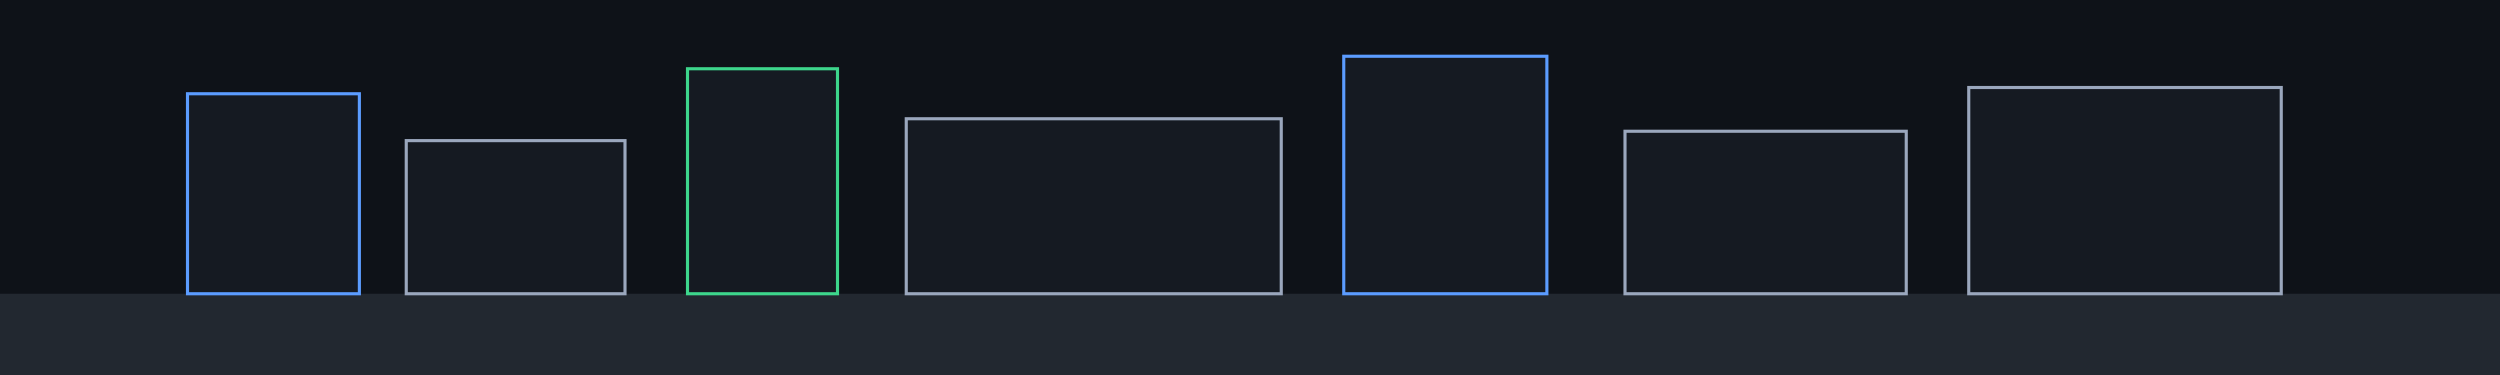
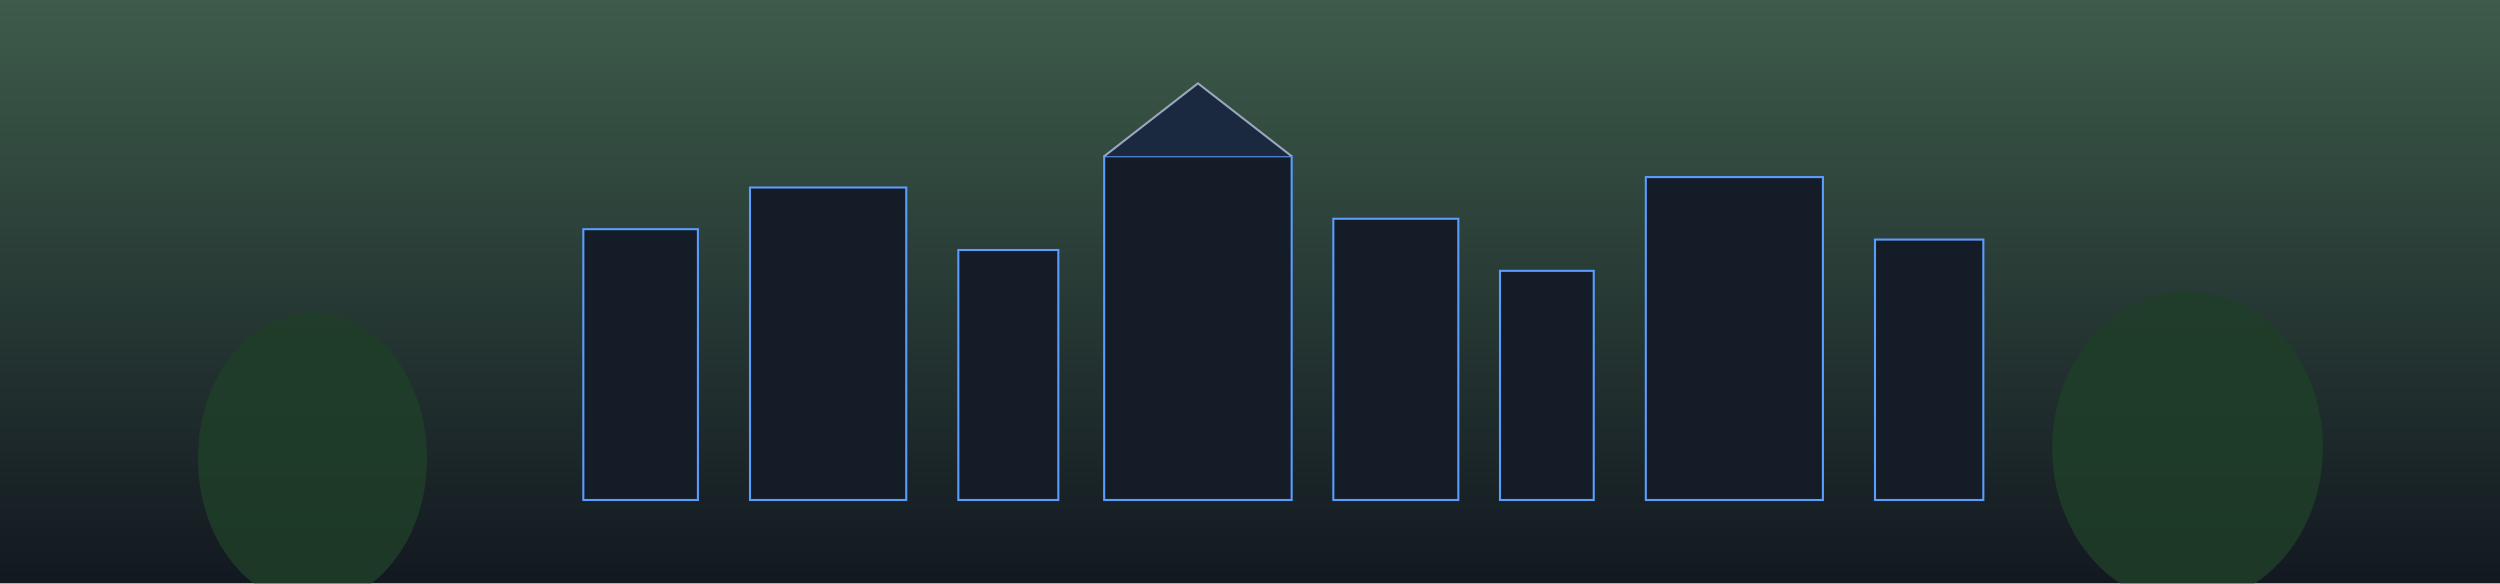
- <svg xmlns="http://www.w3.org/2000/svg" viewBox="0 0 800 120" preserveAspectRatio="xMidYMax slice" aria-hidden="true">
-   <rect width="800" height="120" fill="#0e1218" />
-   <rect x="0" y="94" width="800" height="26" fill="#222830" />
-   <rect x="60" y="30" width="55" height="64" fill="#151a22" stroke="#5b9cff" />
-   <rect x="130" y="45" width="70" height="49" fill="#151a22" stroke="#9aa7bd" />
-   <rect x="220" y="22" width="48" height="72" fill="#151a22" stroke="#3dd68c" />
-   <rect x="290" y="38" width="120" height="56" fill="#151a22" stroke="#9aa7bd" />
-   <rect x="430" y="18" width="65" height="76" fill="#151a22" stroke="#5b9cff" />
-   <rect x="520" y="42" width="90" height="52" fill="#151a22" stroke="#9aa7bd" />
-   <rect x="630" y="28" width="100" height="66" fill="#151a22" stroke="#9aa7bd" />
+ <svg xmlns="http://www.w3.org/2000/svg" viewBox="0 0 1200 280" preserveAspectRatio="xMidYMax slice" aria-hidden="true">
+   <defs>
+     <linearGradient id="atl-sky" x1="0" y1="0" x2="0" y2="1">
+       <stop offset="0%" stop-color="#3d5c4a" />
+       <stop offset="100%" stop-color="#121820" />
+     </linearGradient>
+   </defs>
+   <rect width="1200" height="280" fill="url(#atl-sky)" />
+   <ellipse cx="150" cy="220" rx="55" ry="70" fill="#1e3d28" opacity="0.85" />
+   <ellipse cx="1050" cy="215" rx="65" ry="75" fill="#1e3d28" opacity="0.85" />
+   <g fill="#141c28" stroke="#5b9cff">
+     <rect x="280" y="110" width="55" height="130" />
+     <rect x="360" y="90" width="75" height="150" />
+     <rect x="460" y="120" width="48" height="120" />
+     <rect x="530" y="75" width="90" height="165" />
+     <rect x="640" y="105" width="60" height="135" />
+     <rect x="720" y="130" width="45" height="110" />
+     <rect x="790" y="85" width="85" height="155" />
+     <rect x="900" y="115" width="52" height="125" />
+   </g>
+   <path d="M530 75 L575 40 L620 75" fill="#1a2840" stroke="#9aa7bd" />
</svg>
